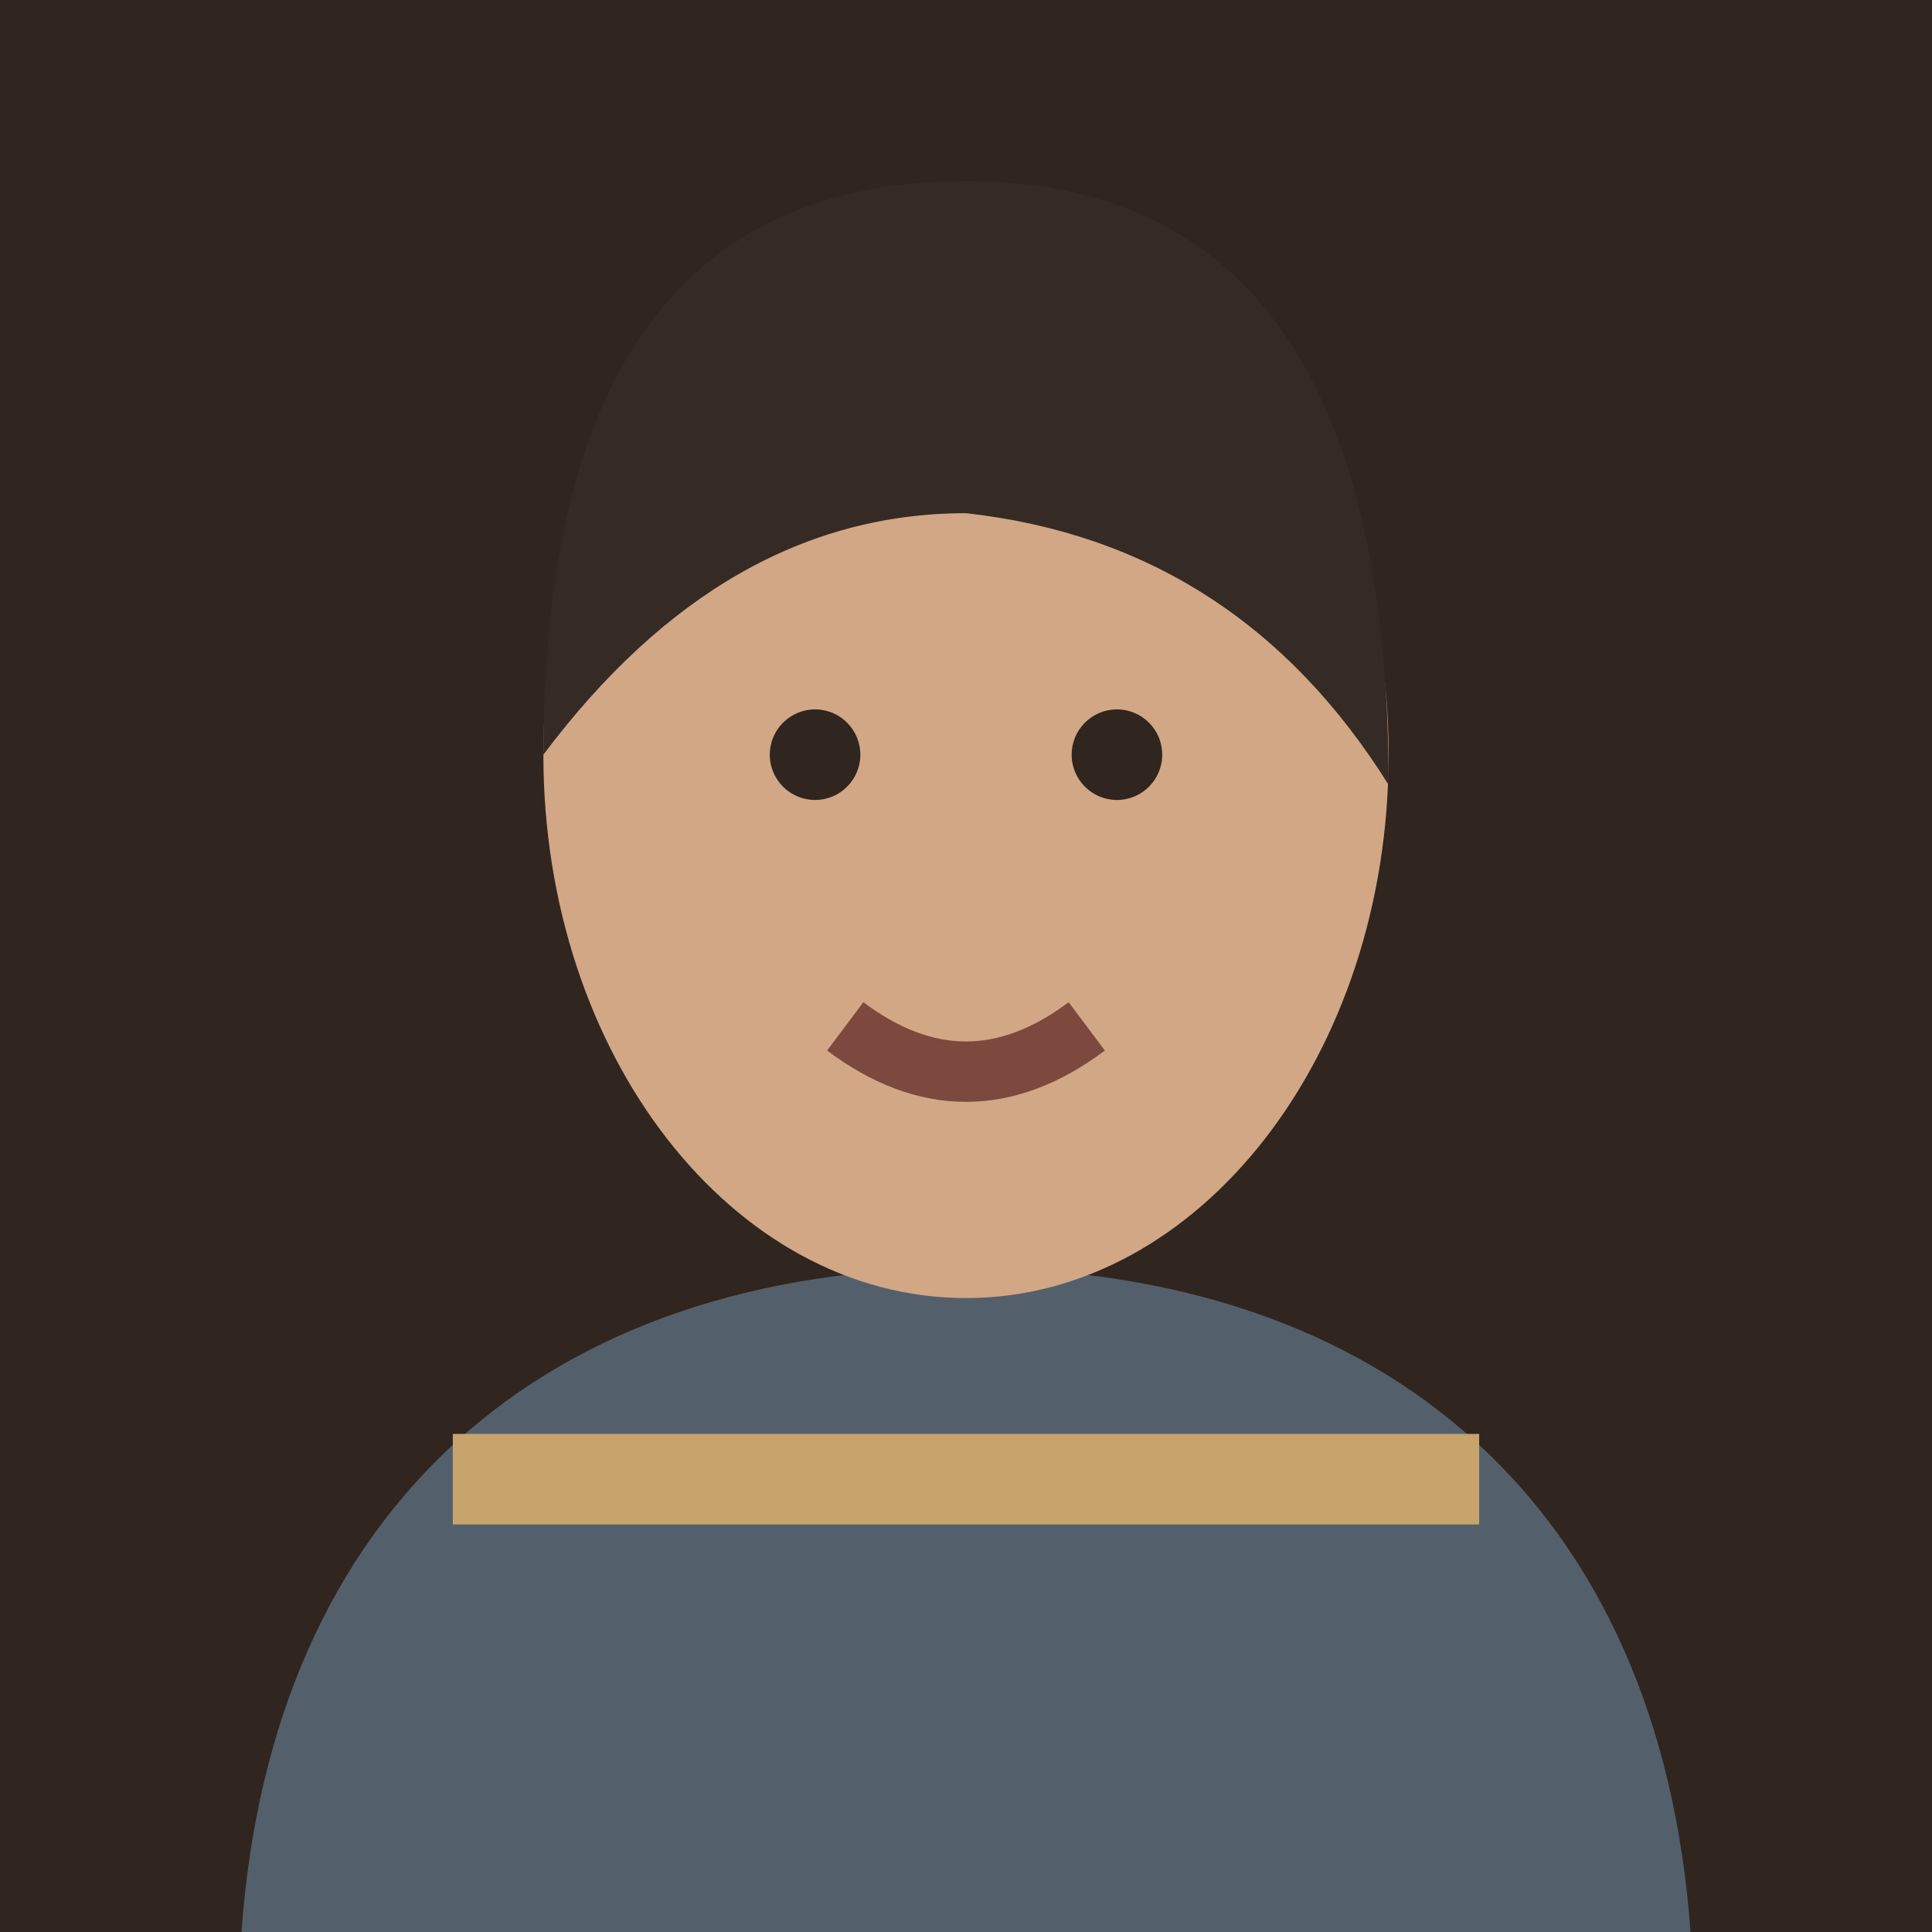
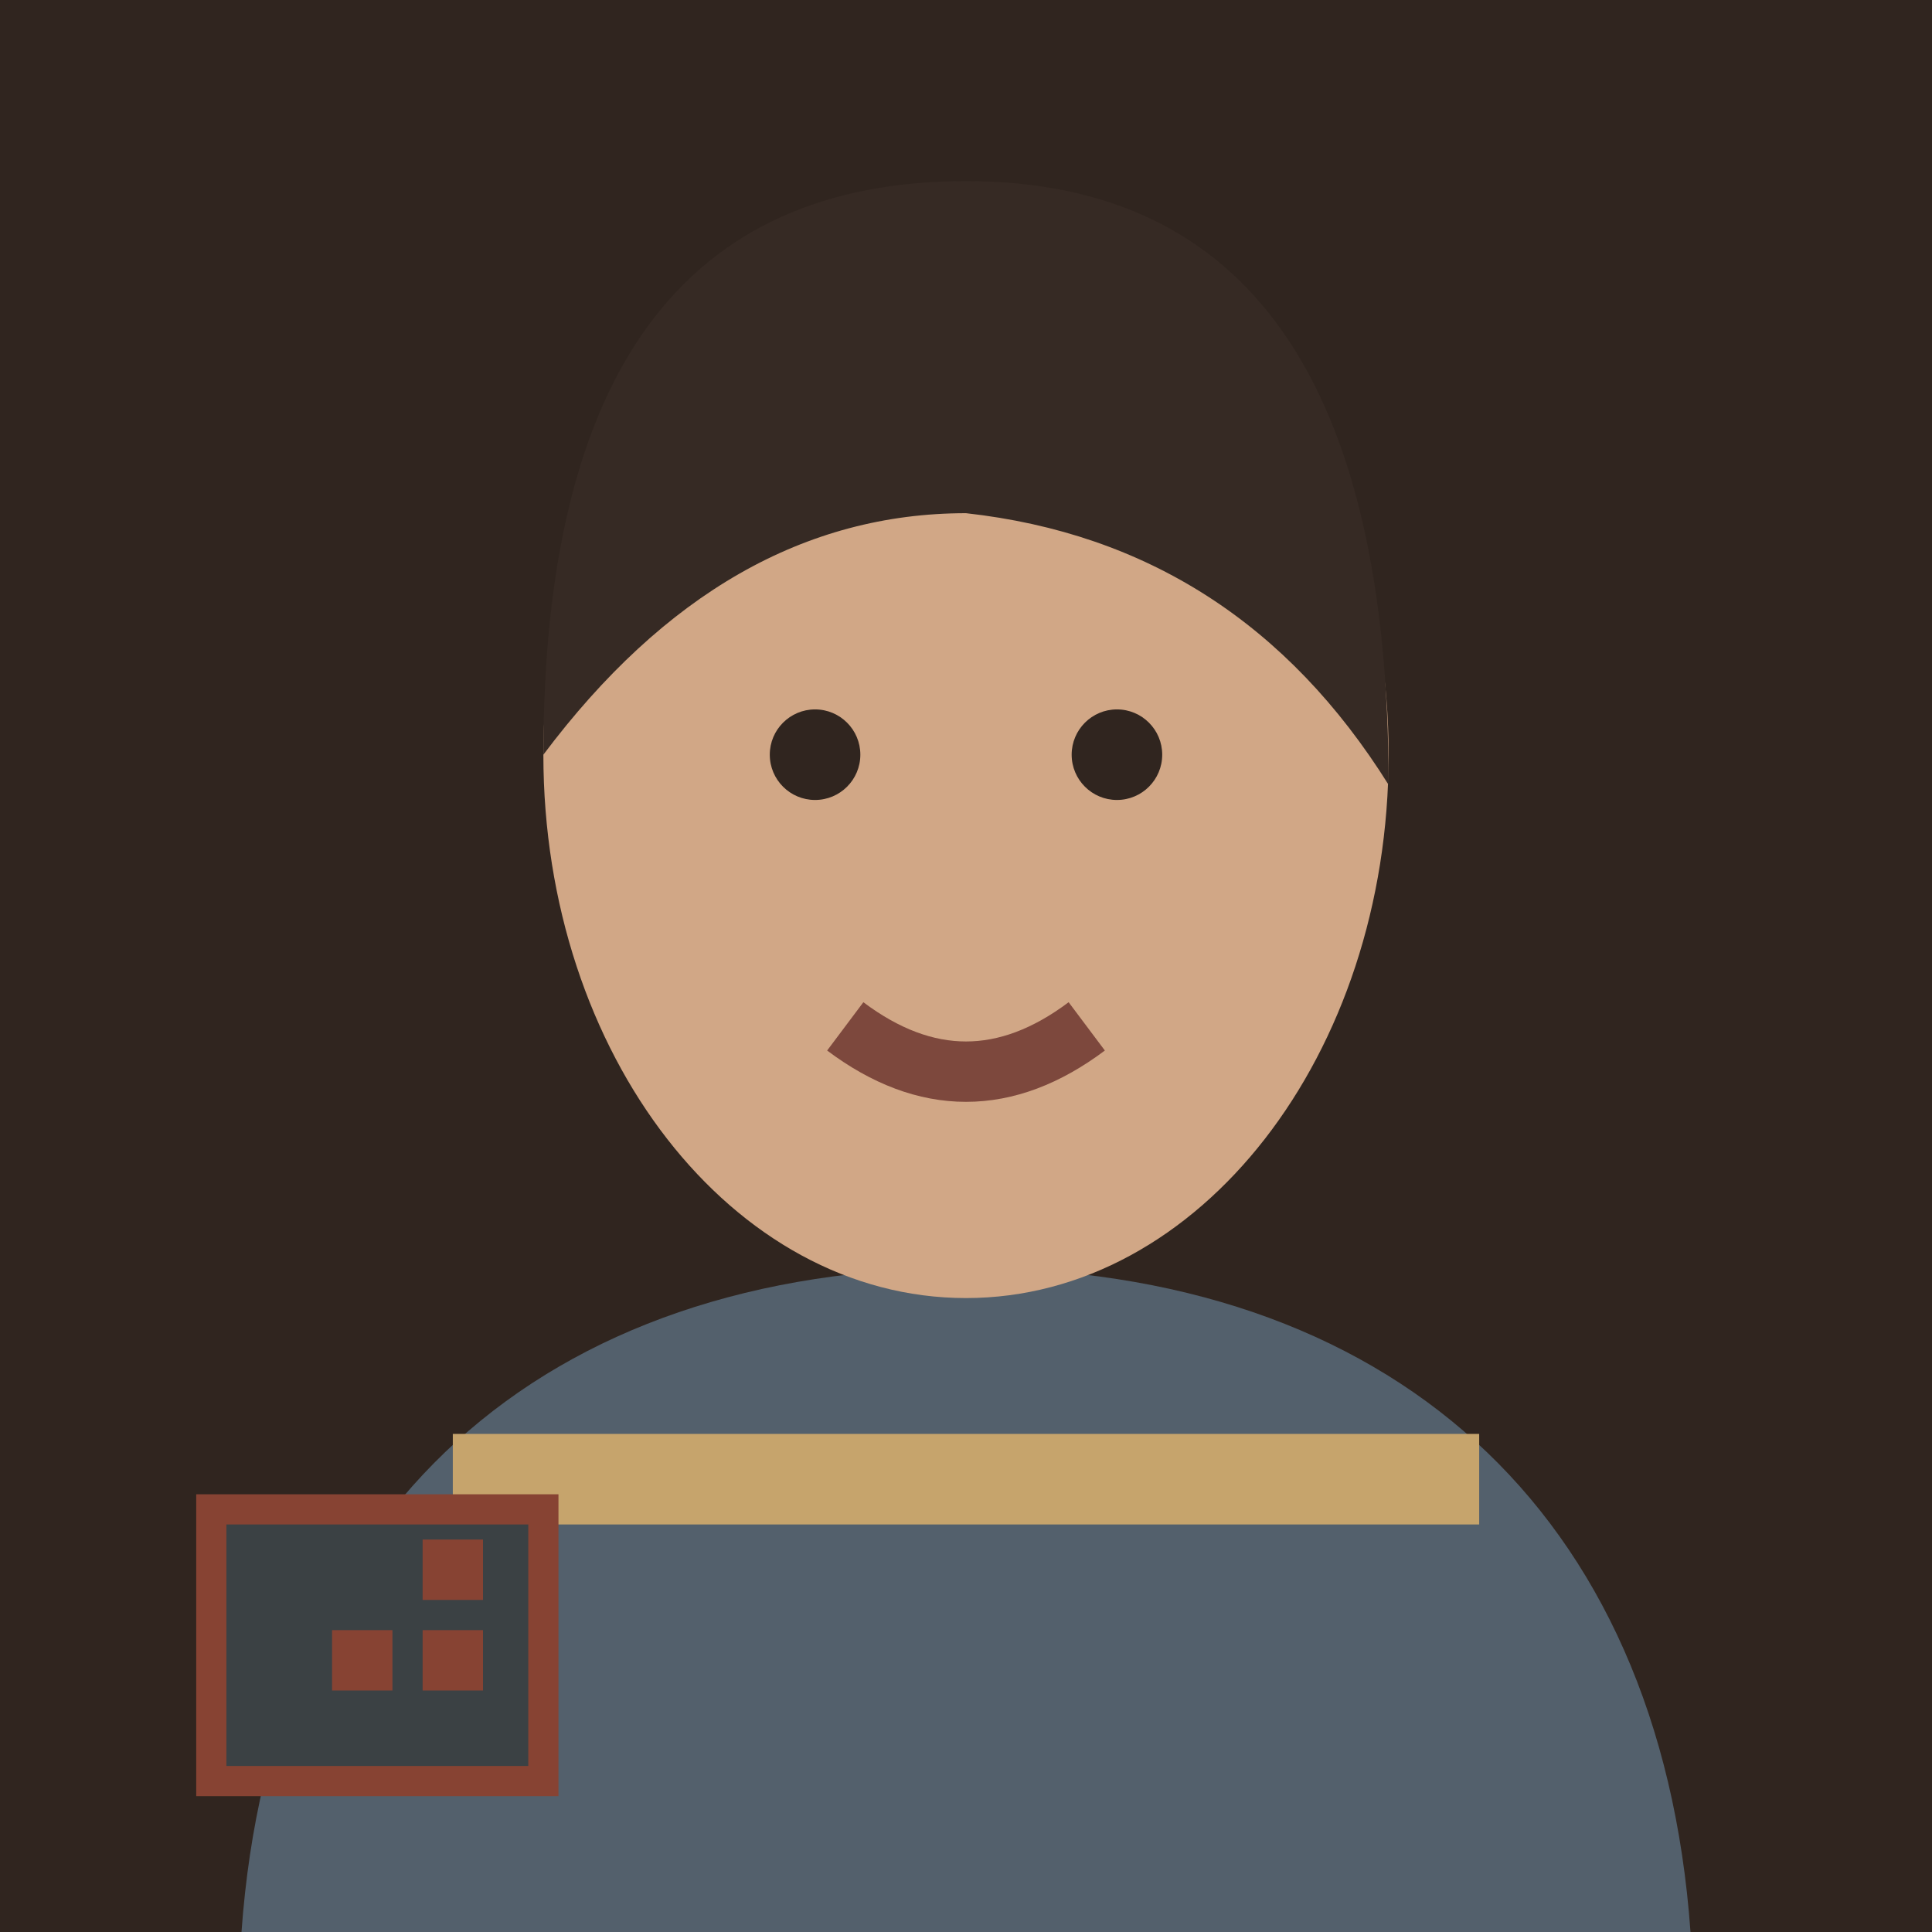
- <svg xmlns="http://www.w3.org/2000/svg" viewBox="0 0 64 64">
+ <svg xmlns="http://www.w3.org/2000/svg" viewBox="0 0 64 64" width="64" height="64">
  <rect width="64" height="64" fill="#30251f" />
  <path d="M8 64c1-14 10-22 24-22s23 8 24 22" fill="#53606c" />
  <ellipse cx="32" cy="25" rx="14" ry="18" fill="#d1a786" />
  <path d="M18 25q0-19 14-19t14 20q-5-8-14-9-8 0-14 8" fill="#362a24" />
  <circle cx="27" cy="25" r="1.5" fill="#30251f" />
  <circle cx="37" cy="25" r="1.5" fill="#30251f" />
  <path d="M28 34q4 3 8 0" fill="none" stroke="#7d483d" stroke-width="2" />
  <path d="M15 49h34" stroke="#c6a46c" stroke-width="3" />
+   <g aria-label="거리 공고와 관청 문서를 베껴 쓰는 필경사">
+     <path d="M7 50h11v9H7z" fill="#3b4144" stroke="#874333" stroke-width="1" />
+     <rect x="14" y="51" width="2" height="2" fill="#874333" />
+     <rect x="11" y="54" width="2" height="2" fill="#874333" />
+     <rect x="14" y="54" width="2" height="2" fill="#874333" />
+   </g>
</svg>
